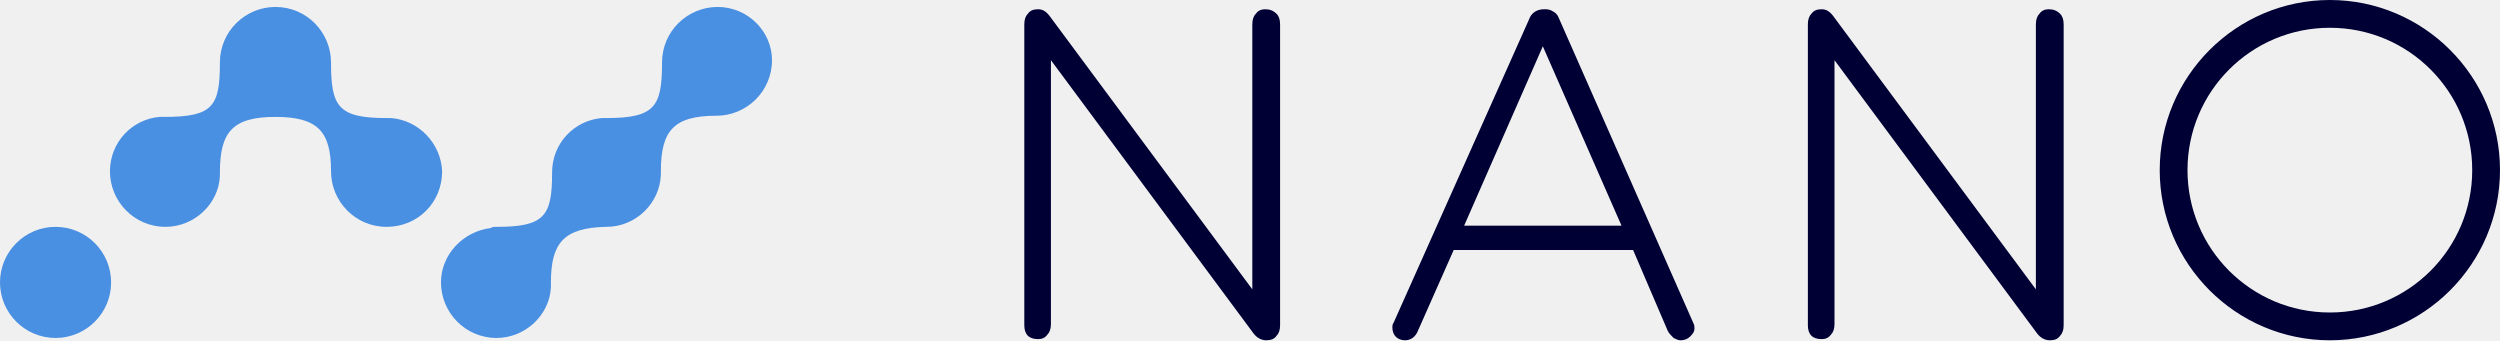
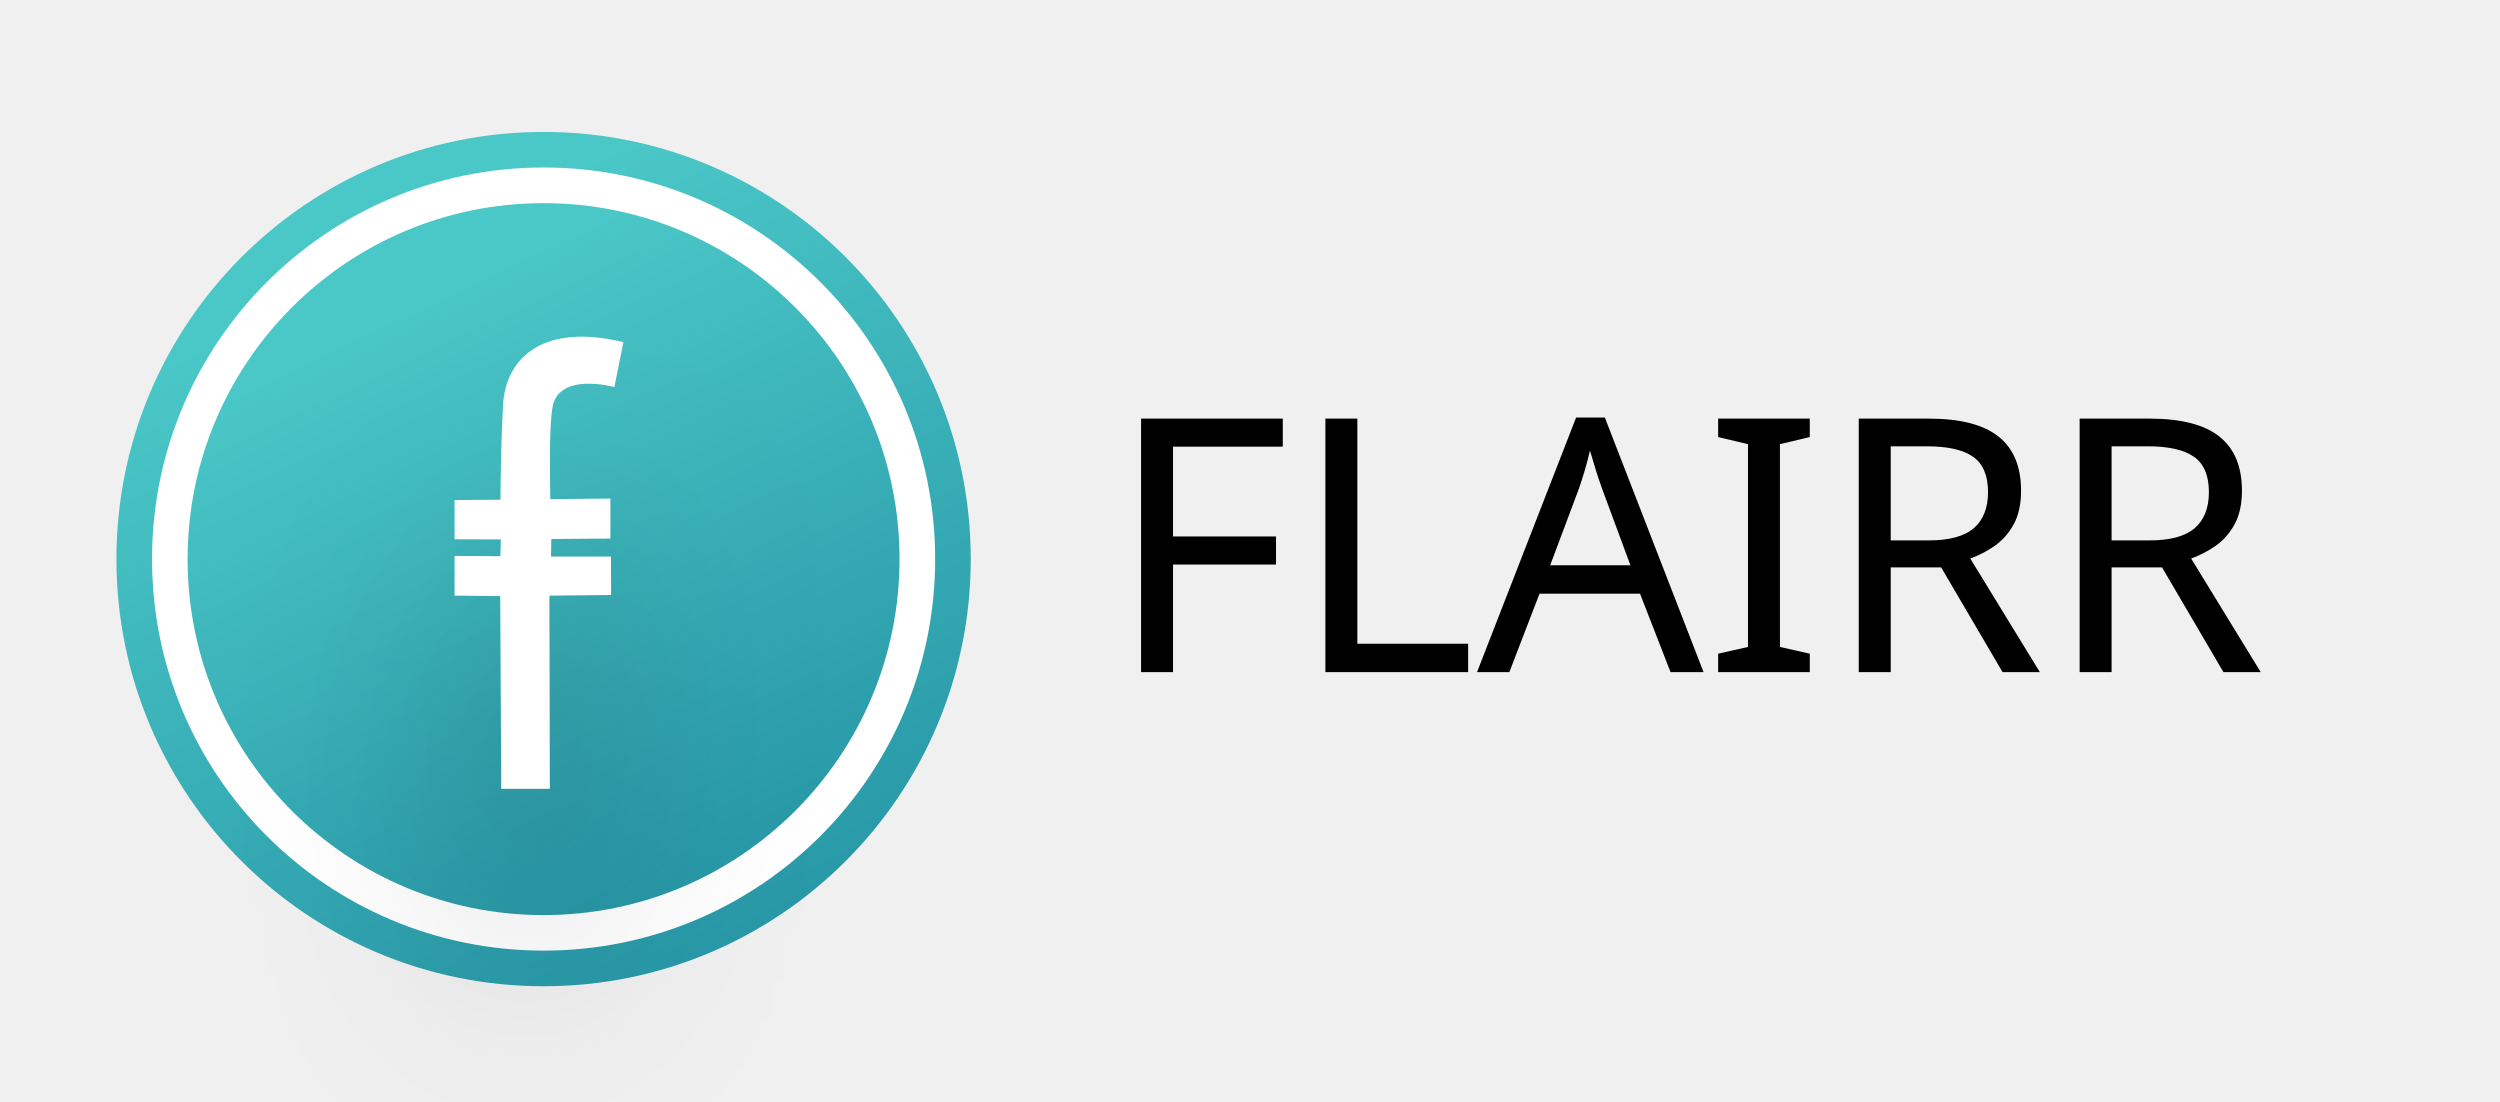
- <svg xmlns="http://www.w3.org/2000/svg" id="Layer_1" viewBox="0 0 216 29.4">
-   <style>.st0{fill:#4a90e2}.st1{fill:#000034}</style>
-   <circle class="st0" cx="4.8" cy="24.4" r="4.8" />
-   <path class="st0" d="M62 .6c-2.6 0-4.8 2.1-4.8 4.8 0 3.8-.6 4.8-4.8 4.8H52c-2.4.2-4.3 2.2-4.3 4.7v.1c0 3.7-.7 4.6-4.8 4.6-.2 0-.4 0-.5.1-2.4.3-4.3 2.3-4.3 4.7 0 2.6 2.1 4.8 4.8 4.8 2.5 0 4.6-2 4.7-4.4v-.4c0-3.4 1.1-4.7 4.7-4.8h.1c2.5 0 4.6-2 4.7-4.5v-.3c0-3.5 1.1-4.8 4.8-4.8 2.6 0 4.8-2.1 4.8-4.8 0-2.5-2.1-4.6-4.7-4.6zM33.8 10.2h-.4c-4.2 0-4.8-1-4.8-4.8 0-2.6-2.1-4.8-4.8-4.8C21.2.6 19 2.7 19 5.4c0 3.8-.6 4.7-4.8 4.7h-.4c-2.4.2-4.3 2.2-4.3 4.7 0 2.6 2.1 4.8 4.8 4.8 2.5 0 4.6-2 4.7-4.4v-.3c0-3.5 1.1-4.8 4.8-4.8 3.7 0 4.8 1.3 4.8 4.7 0 2.6 2.1 4.8 4.8 4.8s4.8-2.1 4.8-4.8c-.1-2.4-2-4.4-4.4-4.6z" />
-   <g>
-     <path class="st1" d="M109.3.8c-.3 0-.6.1-.8.4-.2.2-.3.5-.3.9V25L90.7 1.4c-.3-.4-.6-.6-1-.6s-.7.1-.9.4c-.2.2-.3.5-.3.9v26c0 .4.1.7.3.9.2.2.5.3.9.3.3 0 .6-.1.8-.4.2-.2.3-.5.3-.9V5.2l17.5 23.6c.3.4.7.6 1.1.6.4 0 .7-.1.9-.4.2-.2.3-.5.3-.9v-26c0-.4-.1-.7-.3-.9-.3-.3-.6-.4-1-.4zm92-.8c-8.1 0-14.7 6.6-14.7 14.7s6.6 14.7 14.7 14.7S216 22.8 216 14.7 209.4 0 201.3 0zm0 27c-6.8 0-12.3-5.5-12.3-12.3s5.5-12.3 12.3-12.3 12.3 5.5 12.3 12.3S208.1 27 201.3 27zM177 .8c-.3 0-.6.1-.8.4-.2.2-.3.5-.3.9V25L158.4 1.4c-.3-.4-.6-.6-1-.6s-.7.1-.9.4c-.2.2-.3.5-.3.9v26c0 .4.1.7.3.9.2.2.5.3.9.3.3 0 .6-.1.8-.4.2-.2.3-.5.3-.9V5.2L176 28.8c.3.4.7.6 1.1.6.4 0 .7-.1.9-.4.2-.2.3-.5.3-.9v-26c0-.4-.1-.7-.3-.9-.3-.3-.6-.4-1-.4zm-42.3.8c-.1-.3-.3-.5-.5-.6-.3-.2-.5-.2-.8-.2-.6 0-1.1.3-1.3.9l-11.7 26.2c-.1.1-.1.3-.1.4 0 .3.1.6.3.8.2.2.5.3.8.3.5 0 .9-.3 1.1-.8l3.1-7h15.5l3 7c.1.2.3.4.5.6.2.1.4.2.6.2.3 0 .6-.1.8-.3.2-.2.4-.4.4-.7 0-.2 0-.3-.1-.5L134.7 1.6zm-8.2 17.9L133.3 4l6.8 15.5h-13.6z" />
+ <svg xmlns="http://www.w3.org/2000/svg" version="1.1" id="Layer_1" x="0px" y="0px" viewBox="0 0 1770.2 780.1" style="enable-background:new 0 0 1770.2 780.1;" xml:space="preserve">
+   <defs id="defs17">
+     <linearGradient id="paint0_linear" x1="3.5" y1="2" x2="13.333" y2="22.667" gradientUnits="userSpaceOnUse" gradientTransform="matrix(37.80764,0,0,37.80764,82.43704,93.41898)">
+       <stop offset="0.042" stop-color="#4AC7C7" id="stop29" />
+       <stop offset="1" stop-color="#168097" id="stop31" />
+     </linearGradient>
+     <linearGradient id="paint1_linear" x1="4.25" y1="3.001" x2="12.444" y2="20.223" gradientUnits="userSpaceOnUse" gradientTransform="matrix(37.80764,0,0,37.80764,82.43704,93.41898)">
+       <stop offset="0.042" stop-color="#4AC7C7" id="stop34" />
+       <stop offset="1" stop-color="#168097" id="stop36" />
+     </linearGradient>
+     <filter id="filter0_d" x="2.333" y="3.834" width="11.162" height="16.468" filterUnits="userSpaceOnUse" color-interpolation-filters="sRGB">
+       <feFlood flood-opacity="0" result="BackgroundImageFix" id="feFlood14" />
+       <feColorMatrix in="SourceAlpha" type="matrix" values="0 0 0 0 0 0 0 0 0 0 0 0 0 0 0 0 0 0 127 0" id="feColorMatrix16" />
+       <feOffset dy="4" id="feOffset18" />
+       <feGaussianBlur stdDeviation="2" id="feGaussianBlur20" />
+       <feColorMatrix type="matrix" values="0 0 0 0 0 0 0 0 0 0 0 0 0 0 0 0 0 0 0.25 0" id="feColorMatrix22" />
+       <feBlend mode="normal" in2="BackgroundImageFix" result="effect1_dropShadow" id="feBlend24" />
+       <feBlend mode="normal" in="SourceGraphic" in2="effect1_dropShadow" result="shape" id="feBlend26" />
+     </filter>
+   </defs>
+   <style type="text/css" id="style2">
+ 	.st0{fill:#4A90E2;}
+ 	.st1{fill:#000034;}
+ 	.st2{fill:#FFFFFF;}
+ </style>
+   <path d="m 384.899,698.341 c 167.045,0 302.461,-135.416 302.461,-302.461 0,-167.045 -135.416,-302.461 -302.461,-302.461 -167.045,0 -302.461,135.416 -302.461,302.461 0,167.045 135.416,302.461 302.461,302.461 z" fill="url(#paint0_linear)" id="path2" style="fill:url(#paint0_linear);stroke-width:37.808" />
+   <path d="m 384.911,673.112 c 153.124,0 277.257,-124.134 277.257,-277.257 0,-153.124 -124.134,-277.256 -277.257,-277.256 -153.124,0 -277.256,124.132 -277.256,277.256 0,153.123 124.132,277.257 277.256,277.257 z" fill="#ffffff" id="path4" style="stroke-width:37.808" />
+   <path d="m 384.886,647.955 c 139.205,0 252.05,-112.848 252.05,-252.05 0,-139.204 -112.844,-252.051 -252.05,-252.051 -139.204,0 -252.051,112.847 -252.051,252.051 0,139.202 112.847,252.05 252.051,252.05 z" fill="url(#paint1_linear)" id="path6" style="fill:url(#paint1_linear);stroke-width:37.808" />
+   <g filter="url(#filter0_d)" id="g10" transform="matrix(37.80764,0,0,37.80764,82.43755,93.41916)">
+     <path fill-rule="evenodd" clip-rule="evenodd" d="m 8.109,8.715 0.008,3.587 H 7.207 L 7.188,8.72 V 8.693 H 7.135 L 6.333,8.684 V 7.941 L 7.138,7.946 H 7.191 L 7.199,7.632 6.333,7.629 V 6.894 L 7.193,6.888 c 0,0 0,-0.86 0.047,-1.763 C 7.287,4.202 8.026,3.577 9.495,3.938 L 9.326,4.778 c 0,0 -1.059,-0.295 -1.162,0.394 C 8.112,5.513 8.114,6.164 8.126,6.877 L 9.251,6.866 V 7.615 L 8.145,7.624 8.139,7.952 h 1.123 L 9.265,8.673 8.137,8.684 H 8.112 v 0.03 z" fill="#ffffff" id="path8" />
  </g>
+   <text xml:space="preserve" style="font-style:normal;font-variant:normal;font-weight:normal;font-stretch:normal;font-size:251.445px;line-height:3.45;font-family:sans-serif;-inkscape-font-specification:'sans-serif, Normal';font-variant-ligatures:normal;font-variant-caps:normal;font-variant-numeric:normal;font-variant-east-asian:normal;fill:#ffffff;fill-opacity:1;stroke:none;stroke-width:1.31" x="783.591" y="475.947" id="text87">
+     <tspan id="tspan85" x="783.591" y="475.947" style="font-style:normal;font-variant:normal;font-weight:normal;font-stretch:normal;font-size:251.445px;font-family:sans-serif;-inkscape-font-specification:'sans-serif, Normal';font-variant-ligatures:normal;font-variant-caps:normal;font-variant-numeric:normal;font-variant-east-asian:normal;fill:#000000;stroke-width:1.31">FLAIRR</tspan>
+   </text>
</svg>
